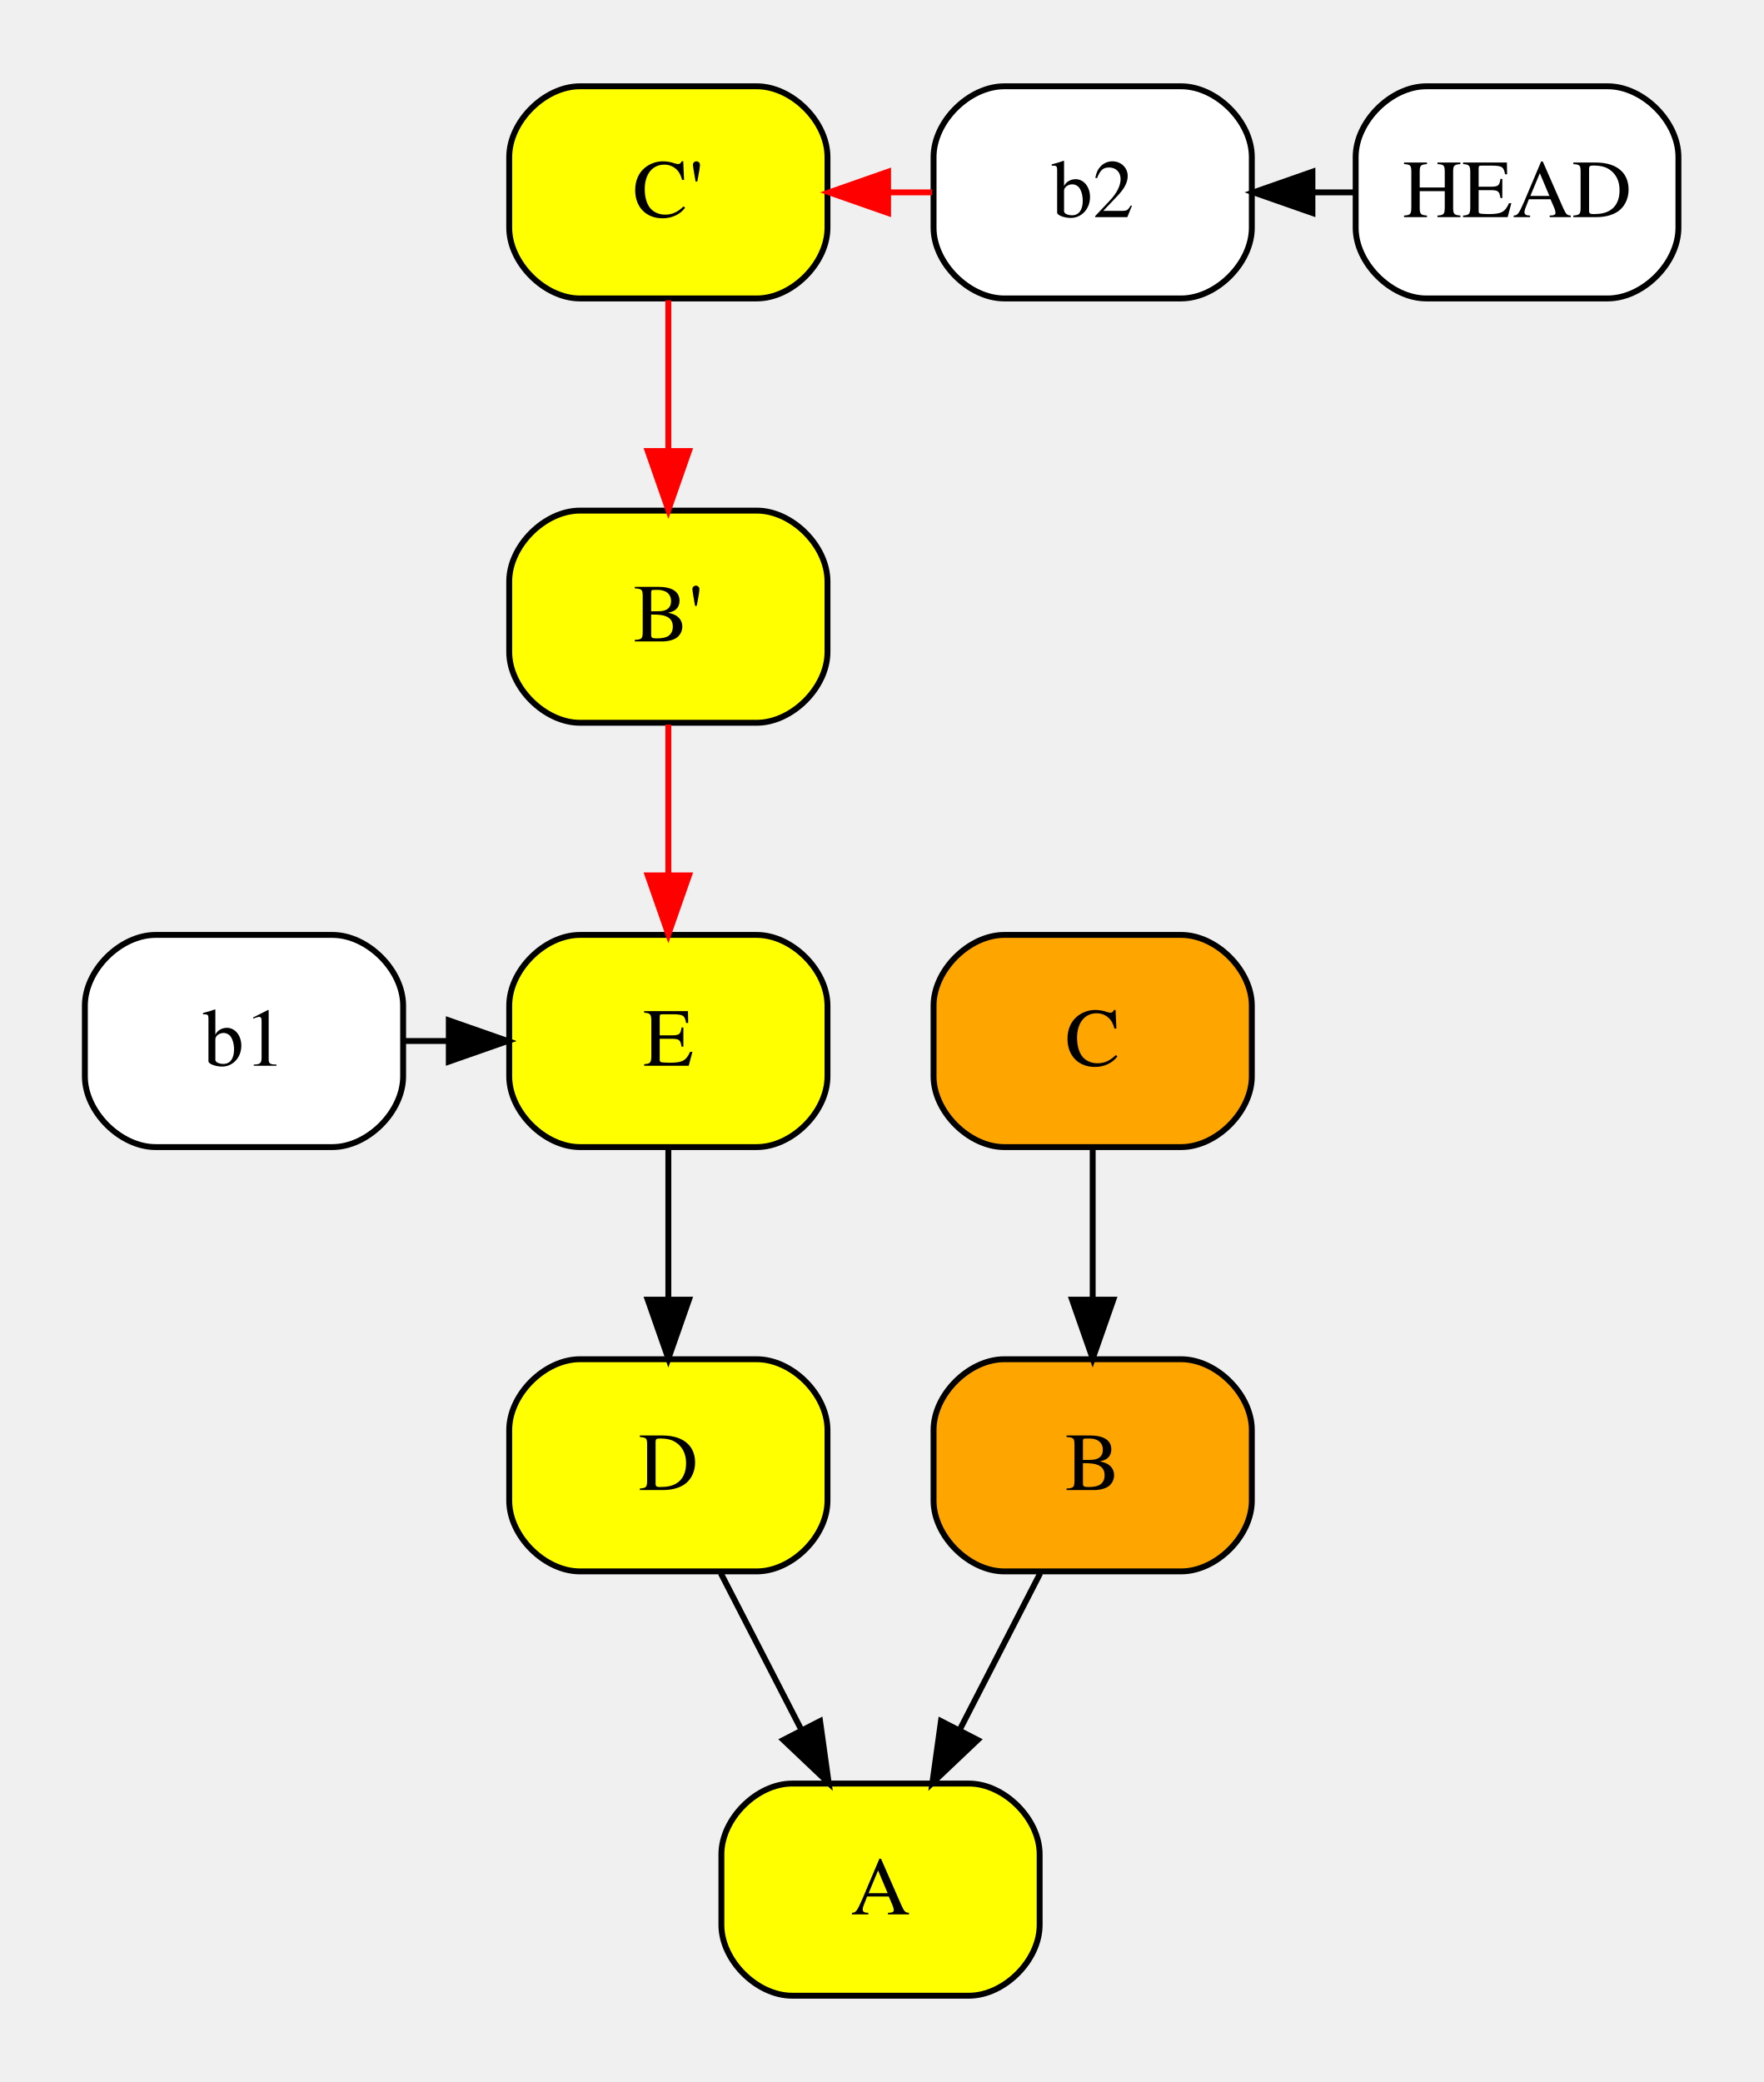
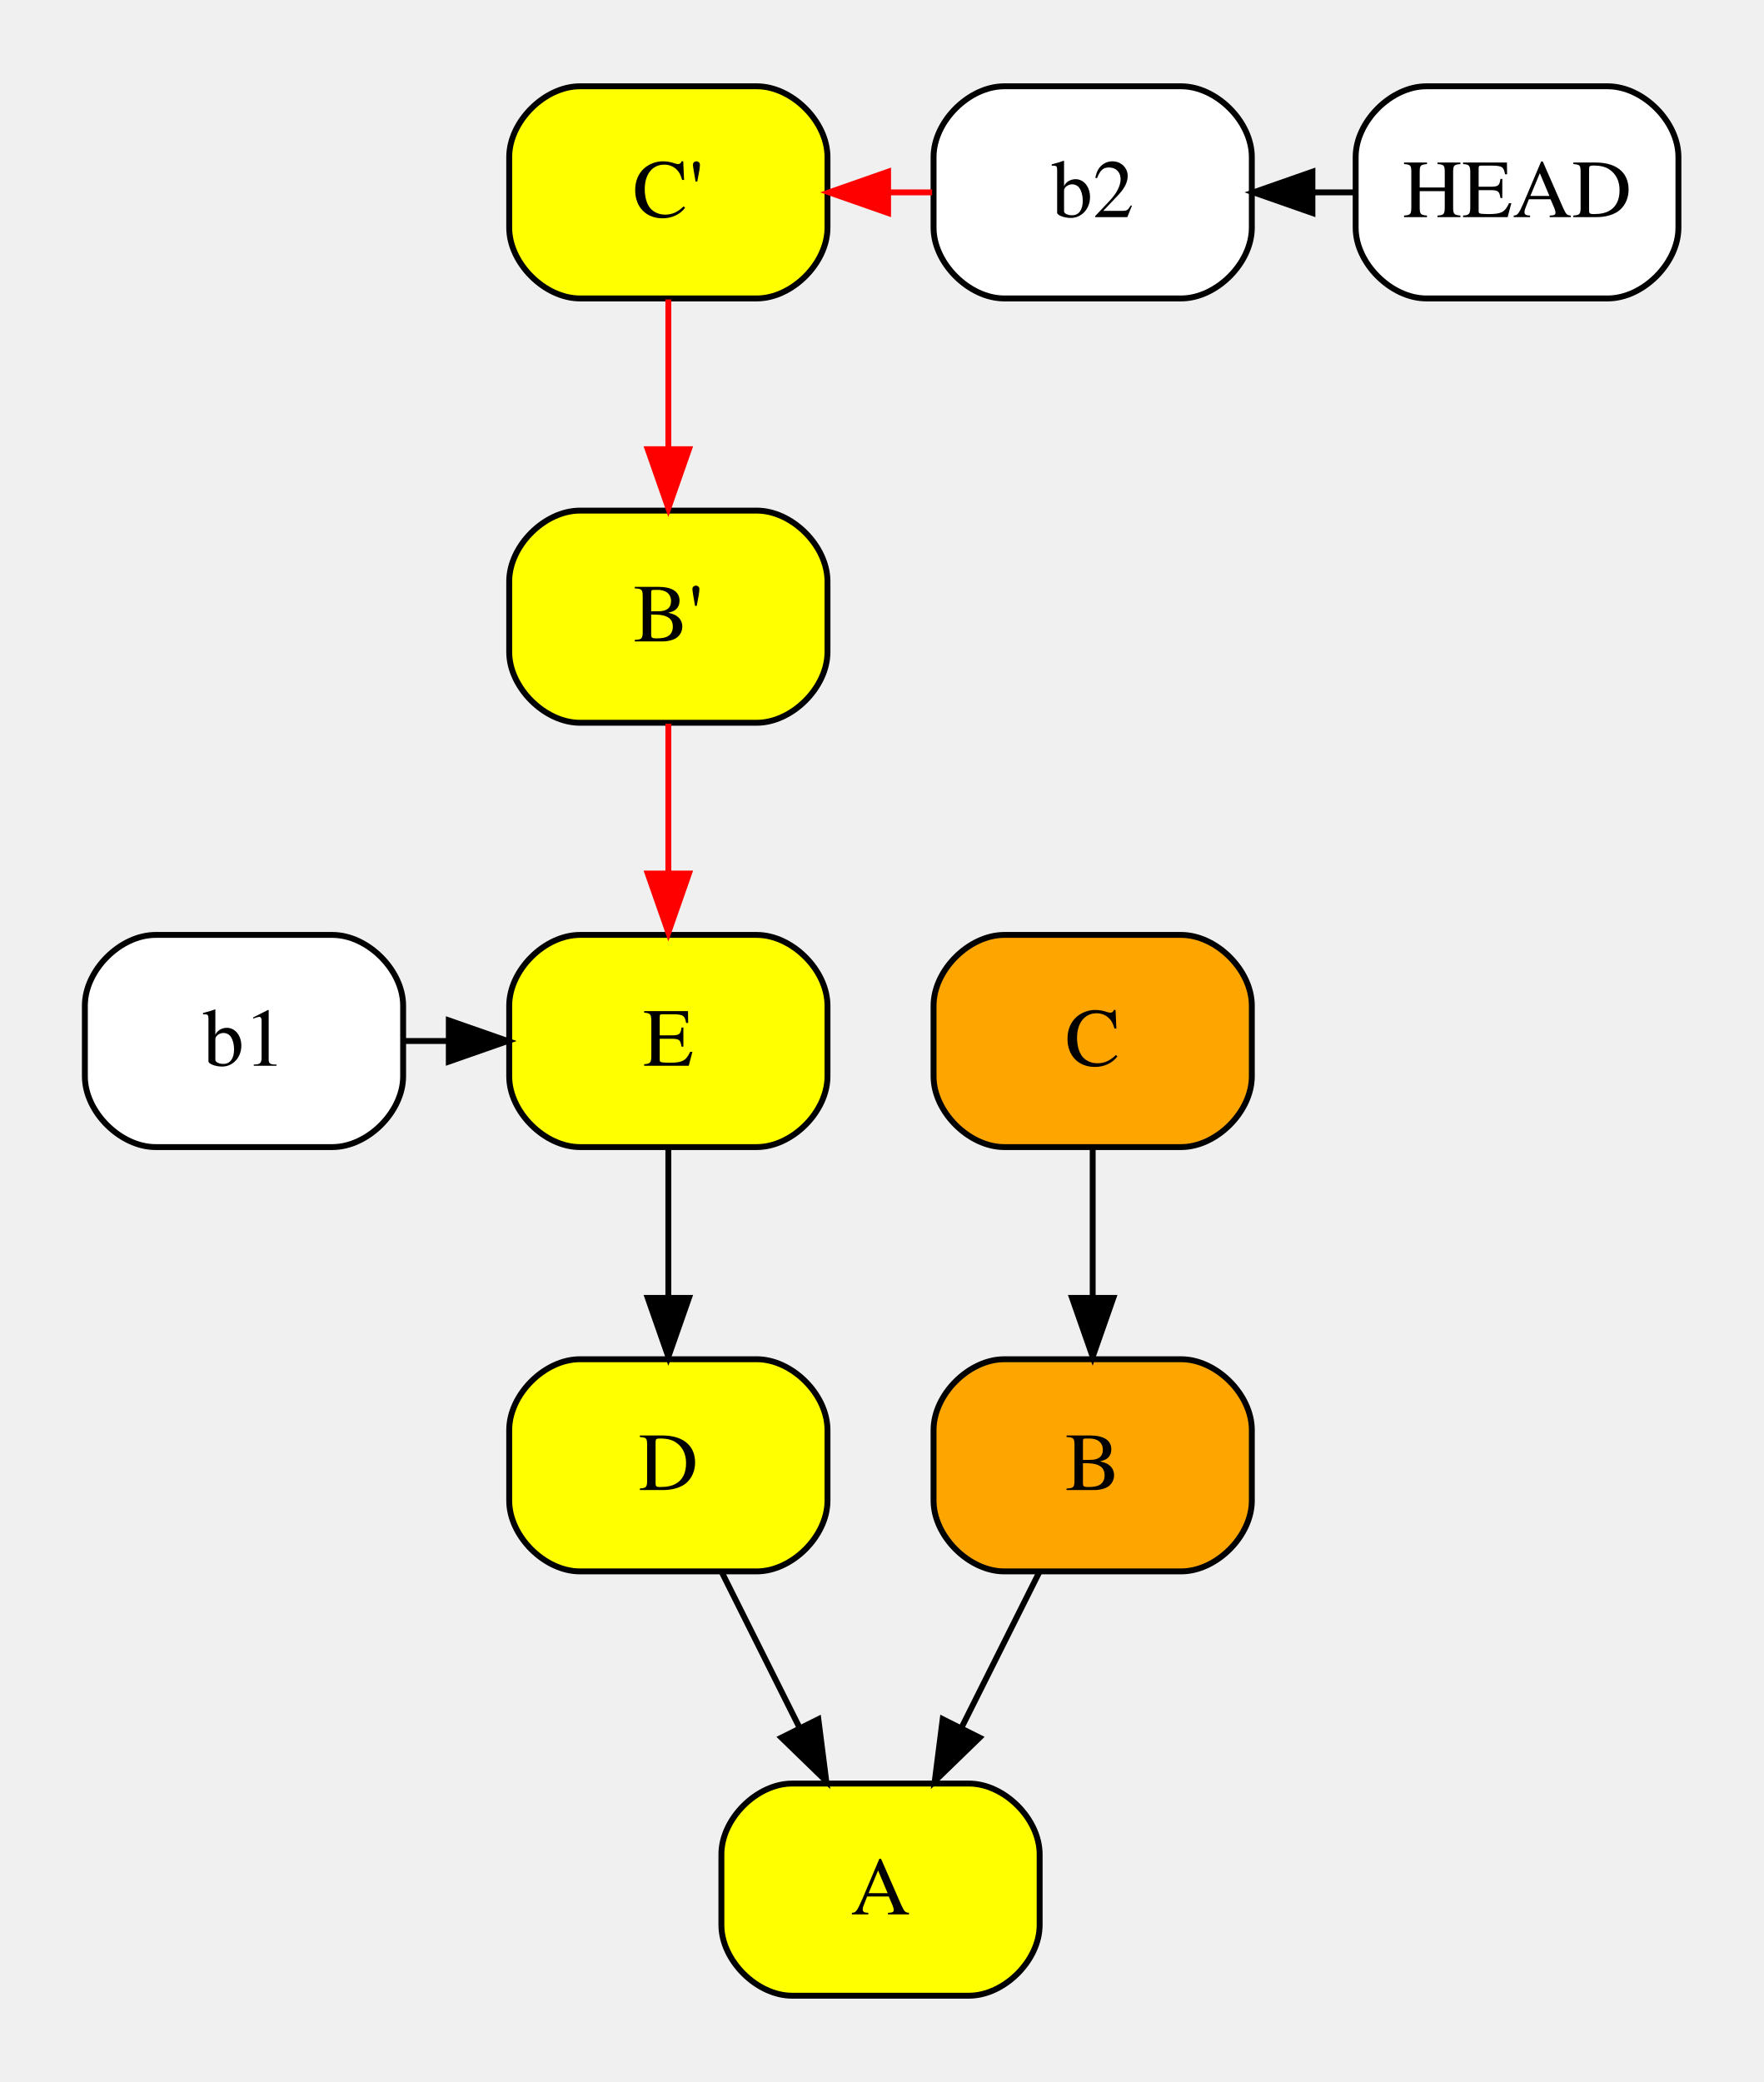
<svg xmlns="http://www.w3.org/2000/svg" width="299pt" height="353pt" viewBox="0.00 0.00 299.24 352.80">
  <g id="graph0" class="graph" transform="scale(1 1) rotate(0) translate(14.4 338.4)">
    <g id="node1" class="node">
-       <path fill="white" stroke="black" d="M42,-180C42,-180 12,-180 12,-180 6,-180 0,-174 0,-168 0,-168 0,-156 0,-156 0,-150 6,-144 12,-144 12,-144 42,-144 42,-144 48,-144 54,-150 54,-156 54,-156 54,-168 54,-168 54,-174 48,-180 42,-180" />
-       <text text-anchor="middle" x="27" y="-157.8" font-family="Times,serif" font-size="14.00">b1</text>
+       <path fill="#ffffff" stroke="#000000" d="M42,-180C42,-180 12,-180 12,-180 6,-180 0,-174 0,-168 0,-168 0,-156 0,-156 0,-150 6,-144 12,-144 12,-144 42,-144 42,-144 48,-144 54,-150 54,-156 54,-156 54,-168 54,-168 54,-174 48,-180 42,-180" />
+       <text text-anchor="middle" x="27" y="-157.8" font-family="Times,serif" font-size="14.00" fill="#000000">b1</text>
    </g>
    <g id="node4" class="node">
-       <path fill="yellow" stroke="black" d="M114,-180C114,-180 84,-180 84,-180 78,-180 72,-174 72,-168 72,-168 72,-156 72,-156 72,-150 78,-144 84,-144 84,-144 114,-144 114,-144 120,-144 126,-150 126,-156 126,-156 126,-168 126,-168 126,-174 120,-180 114,-180" />
-       <text text-anchor="middle" x="99" y="-157.8" font-family="Times,serif" font-size="14.00">E</text>
+       <path fill="#ffff00" stroke="#000000" d="M114,-180C114,-180 84,-180 84,-180 78,-180 72,-174 72,-168 72,-168 72,-156 72,-156 72,-150 78,-144 84,-144 84,-144 114,-144 114,-144 120,-144 126,-150 126,-156 126,-156 126,-168 126,-168 126,-174 120,-180 114,-180" />
+       <text text-anchor="middle" x="99" y="-157.8" font-family="Times,serif" font-size="14.00" fill="#000000">E</text>
    </g>
    <g id="edge9" class="edge">
-       <path fill="none" stroke="black" d="M54.281,-162C56.738,-162 59.194,-162 61.651,-162" />
-       <polygon fill="black" stroke="black" points="61.749,-165.5 71.749,-162 61.749,-158.5 61.749,-165.5" />
+       <path fill="none" stroke="#000000" d="M54.281,-162C56.738,-162 59.194,-162 61.651,-162" />
+       <polygon fill="#000000" stroke="#000000" points="61.749,-165.5 71.749,-162 61.749,-158.5 61.749,-165.5" />
    </g>
    <g id="node2" class="node">
-       <path fill="white" stroke="black" d="M258.383,-324C258.383,-324 227.617,-324 227.617,-324 221.617,-324 215.617,-318 215.617,-312 215.617,-312 215.617,-300 215.617,-300 215.617,-294 221.617,-288 227.617,-288 227.617,-288 258.383,-288 258.383,-288 264.383,-288 270.383,-294 270.383,-300 270.383,-300 270.383,-312 270.383,-312 270.383,-318 264.383,-324 258.383,-324" />
-       <text text-anchor="middle" x="243" y="-301.8" font-family="Times,serif" font-size="14.00">HEAD</text>
+       <path fill="#ffffff" stroke="#000000" d="M258.383,-324C258.383,-324 227.617,-324 227.617,-324 221.617,-324 215.617,-318 215.617,-312 215.617,-312 215.617,-300 215.617,-300 215.617,-294 221.617,-288 227.617,-288 227.617,-288 258.383,-288 258.383,-288 264.383,-288 270.383,-294 270.383,-300 270.383,-300 270.383,-312 270.383,-312 270.383,-318 264.383,-324 258.383,-324" />
+       <text text-anchor="middle" x="243" y="-301.8" font-family="Times,serif" font-size="14.00" fill="#000000">HEAD</text>
    </g>
    <g id="node3" class="node">
-       <path fill="white" stroke="black" d="M186,-324C186,-324 156,-324 156,-324 150,-324 144,-318 144,-312 144,-312 144,-300 144,-300 144,-294 150,-288 156,-288 156,-288 186,-288 186,-288 192,-288 198,-294 198,-300 198,-300 198,-312 198,-312 198,-318 192,-324 186,-324" />
-       <text text-anchor="middle" x="171" y="-301.8" font-family="Times,serif" font-size="14.00">b2</text>
+       <path fill="#ffffff" stroke="#000000" d="M186,-324C186,-324 156,-324 156,-324 150,-324 144,-318 144,-312 144,-312 144,-300 144,-300 144,-294 150,-288 156,-288 156,-288 186,-288 186,-288 192,-288 198,-294 198,-300 198,-300 198,-312 198,-312 198,-318 192,-324 186,-324" />
+       <text text-anchor="middle" x="171" y="-301.8" font-family="Times,serif" font-size="14.00" fill="#000000">b2</text>
    </g>
    <g id="edge1" class="edge">
-       <path fill="none" stroke="black" d="M215.4,-306C213.082,-306 210.764,-306 208.446,-306" />
-       <polygon fill="black" stroke="black" points="208.281,-302.5 198.281,-306 208.281,-309.5 208.281,-302.5" />
+       <path fill="none" stroke="#000000" d="M215.4,-306C213.082,-306 210.764,-306 208.446,-306" />
+       <polygon fill="#000000" stroke="#000000" points="208.281,-302.5 198.281,-306 208.281,-309.5 208.281,-302.5" />
    </g>
    <g id="node7" class="node">
-       <path fill="yellow" stroke="black" d="M114,-324C114,-324 84,-324 84,-324 78,-324 72,-318 72,-312 72,-312 72,-300 72,-300 72,-294 78,-288 84,-288 84,-288 114,-288 114,-288 120,-288 126,-294 126,-300 126,-300 126,-312 126,-312 126,-318 120,-324 114,-324" />
-       <text text-anchor="middle" x="99" y="-301.8" font-family="Times,serif" font-size="14.00">C'</text>
+       <path fill="#ffff00" stroke="#000000" d="M114,-324C114,-324 84,-324 84,-324 78,-324 72,-318 72,-312 72,-312 72,-300 72,-300 72,-294 78,-288 84,-288 84,-288 114,-288 114,-288 120,-288 126,-294 126,-300 126,-300 126,-312 126,-312 126,-318 120,-324 114,-324" />
+       <text text-anchor="middle" x="99" y="-301.8" font-family="Times,serif" font-size="14.00" fill="#000000">C'</text>
    </g>
    <g id="edge8" class="edge">
-       <path fill="none" stroke="red" d="M143.75,-306C141.293,-306 138.837,-306 136.38,-306" />
-       <polygon fill="red" stroke="red" points="136.281,-302.5 126.281,-306 136.281,-309.5 136.281,-302.5" />
+       <path fill="none" stroke="#ff0000" d="M143.75,-306C141.293,-306 138.837,-306 136.38,-306" />
+       <polygon fill="#ff0000" stroke="#ff0000" points="136.281,-302.5 126.281,-306 136.281,-309.5 136.281,-302.5" />
    </g>
    <g id="node5" class="node">
-       <path fill="yellow" stroke="black" d="M114,-108C114,-108 84,-108 84,-108 78,-108 72,-102 72,-96 72,-96 72,-84 72,-84 72,-78 78,-72 84,-72 84,-72 114,-72 114,-72 120,-72 126,-78 126,-84 126,-84 126,-96 126,-96 126,-102 120,-108 114,-108" />
-       <text text-anchor="middle" x="99" y="-85.8" font-family="Times,serif" font-size="14.00">D</text>
+       <path fill="#ffff00" stroke="#000000" d="M114,-108C114,-108 84,-108 84,-108 78,-108 72,-102 72,-96 72,-96 72,-84 72,-84 72,-78 78,-72 84,-72 84,-72 114,-72 114,-72 120,-72 126,-78 126,-84 126,-84 126,-96 126,-96 126,-102 120,-108 114,-108" />
+       <text text-anchor="middle" x="99" y="-85.8" font-family="Times,serif" font-size="14.00" fill="#000000">D</text>
    </g>
    <g id="edge2" class="edge">
-       <path fill="none" stroke="black" d="M99,-143.697C99,-135.983 99,-126.712 99,-118.112" />
-       <polygon fill="black" stroke="black" points="102.5,-118.104 99,-108.104 95.5,-118.104 102.5,-118.104" />
+       <path fill="none" stroke="#000000" d="M99,-143.831C99,-136.131 99,-126.974 99,-118.417" />
+       <polygon fill="#000000" stroke="#000000" points="102.5,-118.413 99,-108.413 95.5,-118.413 102.5,-118.413" />
    </g>
    <g id="node6" class="node">
-       <path fill="yellow" stroke="black" d="M150,-36C150,-36 120,-36 120,-36 114,-36 108,-30 108,-24 108,-24 108,-12 108,-12 108,-6 114,-0 120,-0 120,-0 150,-0 150,-0 156,-0 162,-6 162,-12 162,-12 162,-24 162,-24 162,-30 156,-36 150,-36" />
-       <text text-anchor="middle" x="135" y="-13.8" font-family="Times,serif" font-size="14.00">A</text>
+       <path fill="#ffff00" stroke="#000000" d="M150,-36C150,-36 120,-36 120,-36 114,-36 108,-30 108,-24 108,-24 108,-12 108,-12 108,-6 114,0 120,0 120,0 150,0 150,0 156,0 162,-6 162,-12 162,-12 162,-24 162,-24 162,-30 156,-36 150,-36" />
+       <text text-anchor="middle" x="135" y="-13.8" font-family="Times,serif" font-size="14.00" fill="#000000">A</text>
    </g>
    <g id="edge3" class="edge">
-       <path fill="none" stroke="black" d="M107.899,-71.697C111.997,-63.728 116.949,-54.099 121.493,-45.264" />
-       <polygon fill="black" stroke="black" points="124.742,-46.598 126.203,-36.104 118.517,-43.397 124.742,-46.598" />
+       <path fill="none" stroke="#000000" d="M108.084,-71.831C112.061,-63.877 116.816,-54.369 121.214,-45.572" />
+       <polygon fill="#000000" stroke="#000000" points="124.452,-46.923 125.793,-36.413 118.191,-43.792 124.452,-46.923" />
    </g>
    <g id="node8" class="node">
-       <path fill="yellow" stroke="black" d="M114,-252C114,-252 84,-252 84,-252 78,-252 72,-246 72,-240 72,-240 72,-228 72,-228 72,-222 78,-216 84,-216 84,-216 114,-216 114,-216 120,-216 126,-222 126,-228 126,-228 126,-240 126,-240 126,-246 120,-252 114,-252" />
-       <text text-anchor="middle" x="99" y="-229.8" font-family="Times,serif" font-size="14.00">B'</text>
+       <path fill="#ffff00" stroke="#000000" d="M114,-252C114,-252 84,-252 84,-252 78,-252 72,-246 72,-240 72,-240 72,-228 72,-228 72,-222 78,-216 84,-216 84,-216 114,-216 114,-216 120,-216 126,-222 126,-228 126,-228 126,-240 126,-240 126,-246 120,-252 114,-252" />
+       <text text-anchor="middle" x="99" y="-229.8" font-family="Times,serif" font-size="14.00" fill="#000000">B'</text>
    </g>
    <g id="edge4" class="edge">
-       <path fill="none" stroke="red" d="M99,-287.697C99,-279.983 99,-270.712 99,-262.112" />
-       <polygon fill="red" stroke="red" points="102.5,-262.104 99,-252.104 95.5,-262.104 102.5,-262.104" />
+       <path fill="none" stroke="#ff0000" d="M99,-287.831C99,-280.131 99,-270.974 99,-262.417" />
+       <polygon fill="#ff0000" stroke="#ff0000" points="102.5,-262.413 99,-252.413 95.5,-262.413 102.5,-262.413" />
    </g>
    <g id="edge5" class="edge">
-       <path fill="none" stroke="red" d="M99,-215.697C99,-207.983 99,-198.712 99,-190.112" />
-       <polygon fill="red" stroke="red" points="102.5,-190.104 99,-180.104 95.5,-190.104 102.5,-190.104" />
+       <path fill="none" stroke="#ff0000" d="M99,-215.831C99,-208.131 99,-198.974 99,-190.417" />
+       <polygon fill="#ff0000" stroke="#ff0000" points="102.5,-190.413 99,-180.413 95.5,-190.413 102.5,-190.413" />
    </g>
    <g id="node9" class="node">
-       <path fill="orange" stroke="black" d="M186,-180C186,-180 156,-180 156,-180 150,-180 144,-174 144,-168 144,-168 144,-156 144,-156 144,-150 150,-144 156,-144 156,-144 186,-144 186,-144 192,-144 198,-150 198,-156 198,-156 198,-168 198,-168 198,-174 192,-180 186,-180" />
-       <text text-anchor="middle" x="171" y="-157.8" font-family="Times,serif" font-size="14.00">C</text>
+       <path fill="#ffa500" stroke="#000000" d="M186,-180C186,-180 156,-180 156,-180 150,-180 144,-174 144,-168 144,-168 144,-156 144,-156 144,-150 150,-144 156,-144 156,-144 186,-144 186,-144 192,-144 198,-150 198,-156 198,-156 198,-168 198,-168 198,-174 192,-180 186,-180" />
+       <text text-anchor="middle" x="171" y="-157.8" font-family="Times,serif" font-size="14.00" fill="#000000">C</text>
    </g>
    <g id="node10" class="node">
-       <path fill="orange" stroke="black" d="M186,-108C186,-108 156,-108 156,-108 150,-108 144,-102 144,-96 144,-96 144,-84 144,-84 144,-78 150,-72 156,-72 156,-72 186,-72 186,-72 192,-72 198,-78 198,-84 198,-84 198,-96 198,-96 198,-102 192,-108 186,-108" />
-       <text text-anchor="middle" x="171" y="-85.8" font-family="Times,serif" font-size="14.00">B</text>
+       <path fill="#ffa500" stroke="#000000" d="M186,-108C186,-108 156,-108 156,-108 150,-108 144,-102 144,-96 144,-96 144,-84 144,-84 144,-78 150,-72 156,-72 156,-72 186,-72 186,-72 192,-72 198,-78 198,-84 198,-84 198,-96 198,-96 198,-102 192,-108 186,-108" />
+       <text text-anchor="middle" x="171" y="-85.8" font-family="Times,serif" font-size="14.00" fill="#000000">B</text>
    </g>
    <g id="edge6" class="edge">
-       <path fill="none" stroke="black" d="M171,-143.697C171,-135.983 171,-126.712 171,-118.112" />
-       <polygon fill="black" stroke="black" points="174.5,-118.104 171,-108.104 167.5,-118.104 174.5,-118.104" />
+       <path fill="none" stroke="#000000" d="M171,-143.831C171,-136.131 171,-126.974 171,-118.417" />
+       <polygon fill="#000000" stroke="#000000" points="174.5,-118.413 171,-108.413 167.5,-118.413 174.5,-118.413" />
    </g>
    <g id="edge7" class="edge">
-       <path fill="none" stroke="black" d="M162.101,-71.697C158.003,-63.728 153.051,-54.099 148.507,-45.264" />
-       <polygon fill="black" stroke="black" points="151.483,-43.397 143.797,-36.104 145.258,-46.598 151.483,-43.397" />
+       <path fill="none" stroke="#000000" d="M161.916,-71.831C157.939,-63.877 153.185,-54.369 148.786,-45.572" />
+       <polygon fill="#000000" stroke="#000000" points="151.809,-43.792 144.207,-36.413 145.548,-46.923 151.809,-43.792" />
    </g>
  </g>
</svg>
